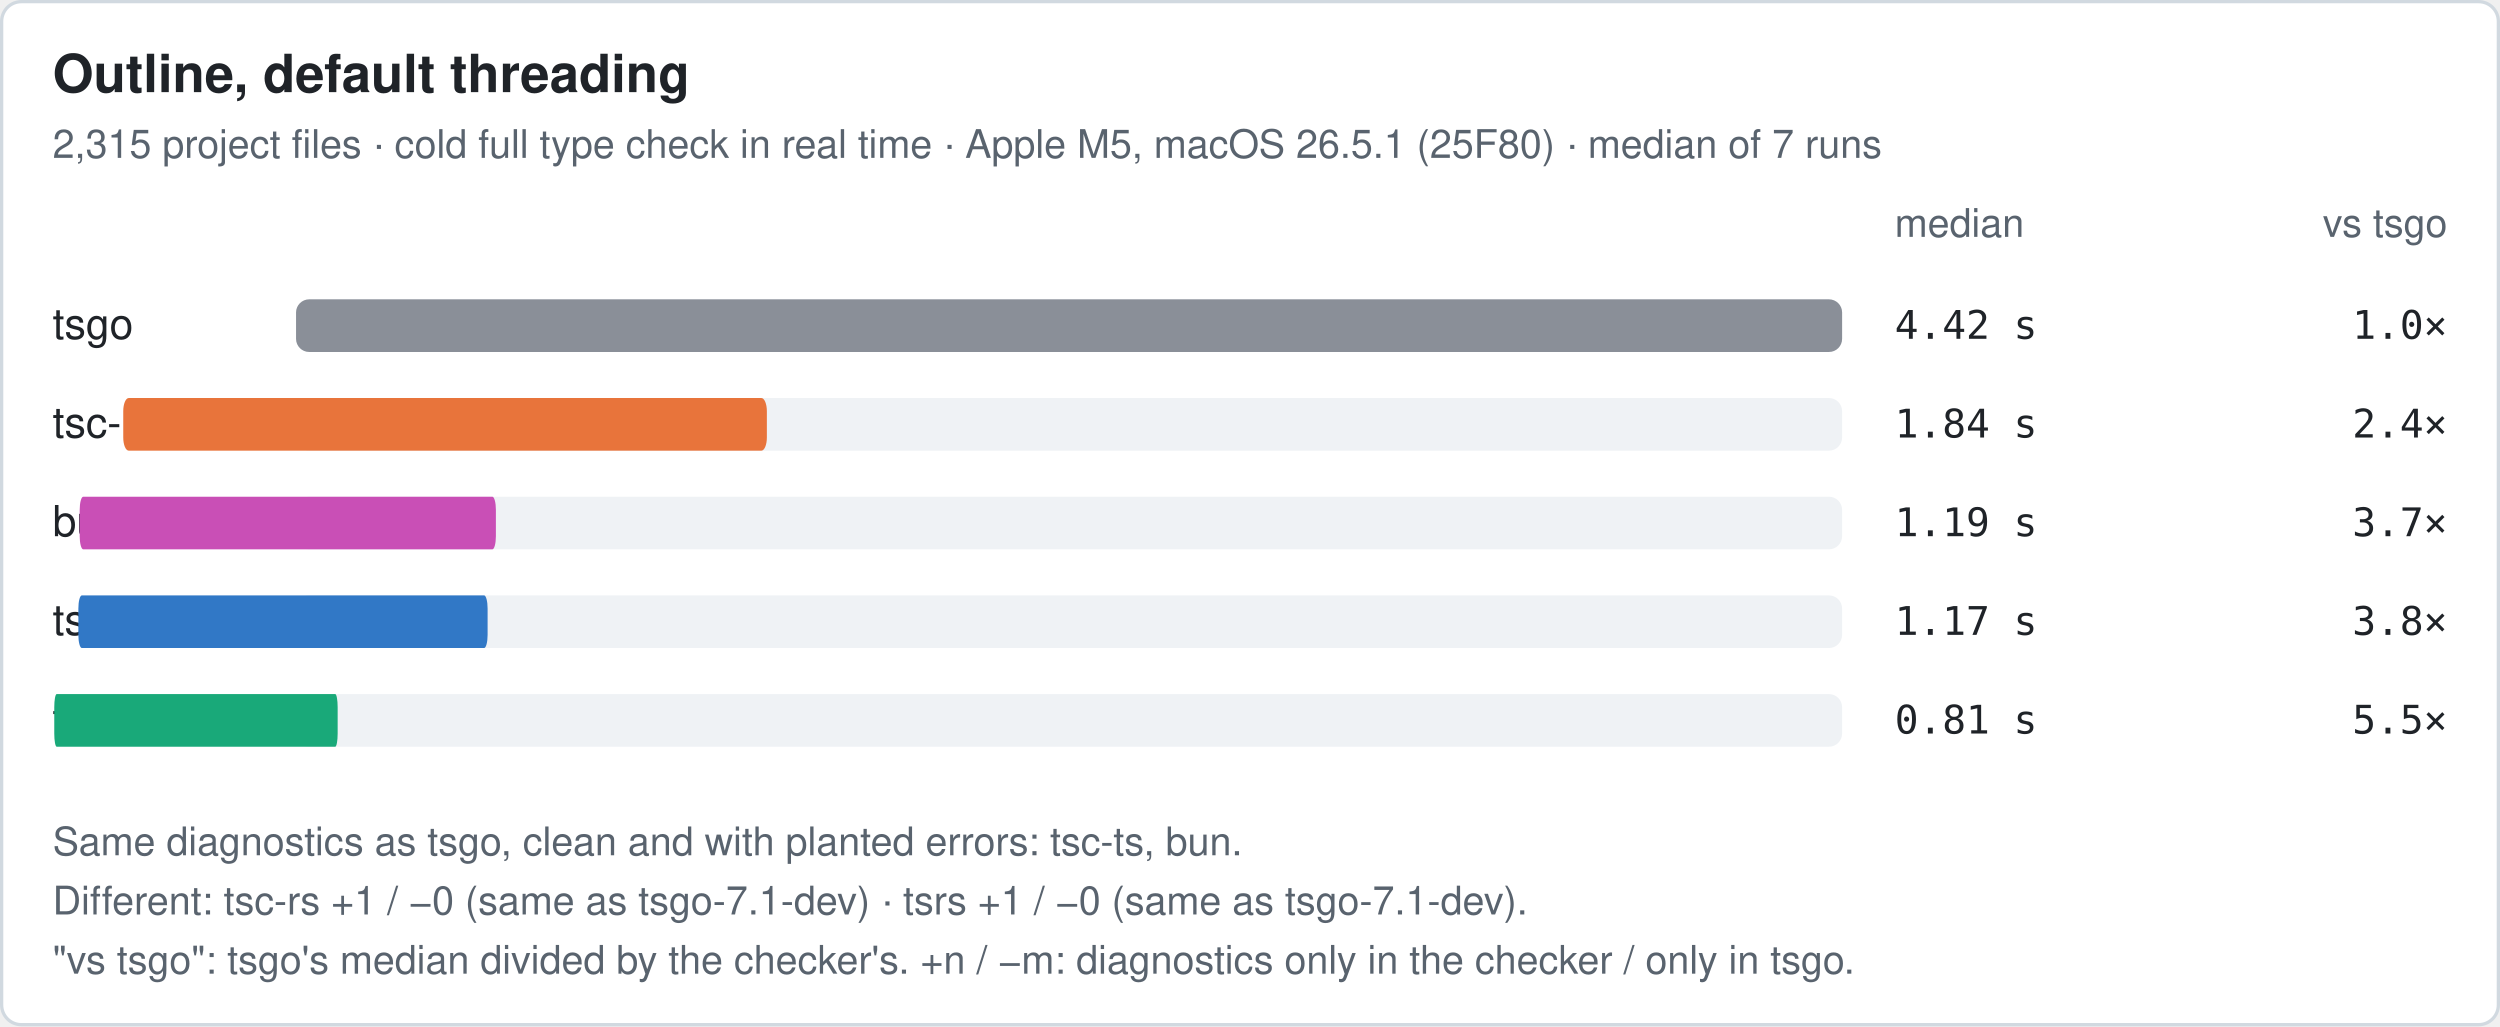
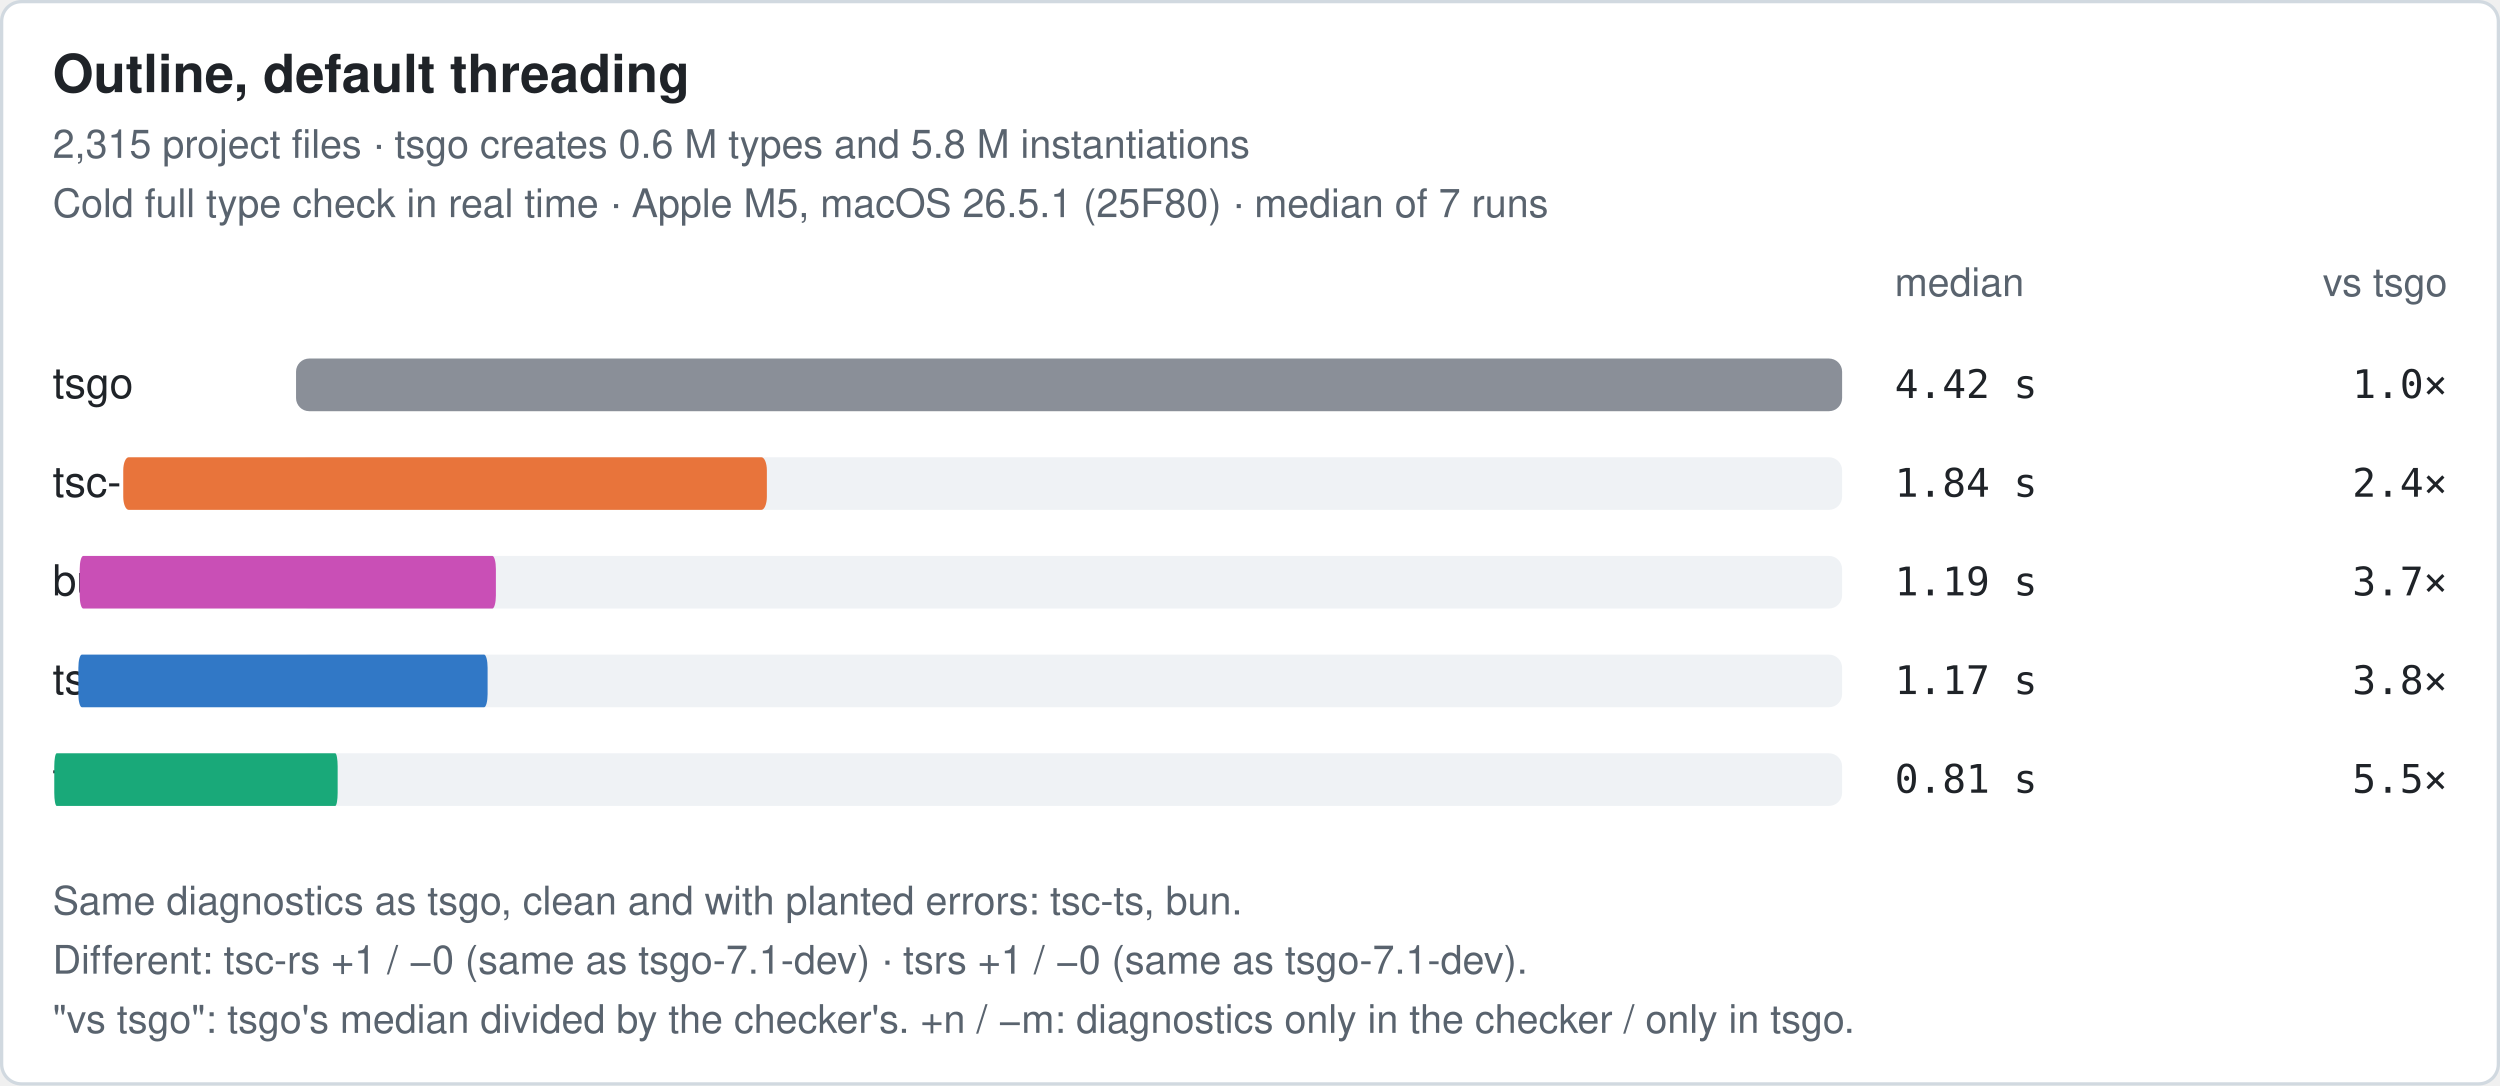
- <svg xmlns="http://www.w3.org/2000/svg" viewBox="0 0 760 312" width="760" height="312" role="img" aria-labelledby="t d">
+ <svg xmlns="http://www.w3.org/2000/svg" viewBox="0 0 760 330" width="760" height="330" role="img" aria-labelledby="t d">
  <style>
text{font-family:-apple-system,BlinkMacSystemFont,'Segoe UI',Helvetica,Arial,sans-serif;font-size:13px;fill:#1f2328}
.bg{fill:#ffffff;stroke:#d1d9e0}.track{fill:#eff2f5}
.title{font-size:16px;font-weight:600}.sub,.foot{font-size:12px;fill:#59636e}
.value{font-family:ui-monospace,SFMono-Regular,Menlo,Consolas,monospace;font-size:12px}
.bar{transform-box:fill-box;transform-origin:left center}.bar,.value{animation-duration:6.92s;animation-timing-function:linear;animation-iteration-count:infinite}
@keyframes b0{0%{transform:scaleX(0)}63.87%,100%{transform:scaleX(1)}}
@keyframes v0{0%,63.86%{opacity:0}63.87%,100%{opacity:1}}
.l0 .bar{animation-name:b0}.l0 .value{animation-name:v0}
@keyframes b1{0%{transform:scaleX(0)}26.59%,100%{transform:scaleX(0.4163)}}
@keyframes v1{0%,26.58%{opacity:0}26.59%,100%{opacity:1}}
.l1 .bar{animation-name:b1}.l1 .value{animation-name:v1}
@keyframes b2{0%{transform:scaleX(0)}17.20%,100%{transform:scaleX(0.2692)}}
@keyframes v2{0%,17.19%{opacity:0}17.20%,100%{opacity:1}}
.l2 .bar{animation-name:b2}.l2 .value{animation-name:v2}
@keyframes b3{0%{transform:scaleX(0)}16.91%,100%{transform:scaleX(0.2647)}}
@keyframes v3{0%,16.90%{opacity:0}16.91%,100%{opacity:1}}
.l3 .bar{animation-name:b3}.l3 .value{animation-name:v3}
@keyframes b4{0%{transform:scaleX(0)}11.71%,100%{transform:scaleX(0.1833)}}
@keyframes v4{0%,11.70%{opacity:0}11.71%,100%{opacity:1}}
.l4 .bar{animation-name:b4}.l4 .value{animation-name:v4}
@media (prefers-color-scheme:dark){.bg{fill:#0d1117;stroke:#3d444d}.track{fill:#21262d}text{fill:#e6edf3}.sub,.foot{fill:#9198a1}}
@media (prefers-reduced-motion:reduce){.bar,.value{animation:none}}
</style>
-   <rect class="bg" x="0.5" y="0.5" width="759" height="311" rx="6" />
+   <rect class="bg" x="0.5" y="0.5" width="759" height="329" rx="6" />
  <text class="title" x="16" y="28">Outline, default threading</text>
-   <text class="sub" x="16" y="48">2,315 project files · cold full type check in real time · Apple M5, macOS 26.5.1 (25F80) · median of 7 runs</text>
-   <text class="sub" x="576" y="72">median</text>
-   <text class="sub" x="744" y="72" text-anchor="end">vs tsgo</text>
+   <text class="sub" x="16" y="48">2,315 project files · tsgo creates 0.6 M types and 5.8 M instantiations</text>
+   <text class="sub" x="16" y="66">Cold full type check in real time · Apple M5, macOS 26.5.1 (25F80) · median of 7 runs</text>
+   <text class="sub" x="576" y="90">median</text>
+   <text class="sub" x="744" y="90" text-anchor="end">vs tsgo</text>
  <g class="l0">
-     <text class="name" x="16" y="103">tsgo</text>
-     <rect class="track" x="90" y="91" width="470" height="16" rx="4" />
-     <rect class="bar" x="90" y="91" width="470" height="16" rx="4" fill="#8a8f98" style="transform:scaleX(1)" />
-     <text class="value" x="576" y="103">4.42 s</text>
-     <text class="value" x="744" y="103" text-anchor="end">1.0×</text>
+     <text class="name" x="16" y="121">tsgo</text>
+     <rect class="track" x="90" y="109" width="470" height="16" rx="4" />
+     <rect class="bar" x="90" y="109" width="470" height="16" rx="4" fill="#8a8f98" style="transform:scaleX(1)" />
+     <text class="value" x="576" y="121">4.42 s</text>
+     <text class="value" x="744" y="121" text-anchor="end">1.0×</text>
  </g>
  <g class="l1">
-     <text class="name" x="16" y="133">tsc-rs</text>
-     <rect class="track" x="90" y="121" width="470" height="16" rx="4" />
-     <rect class="bar" x="90" y="121" width="470" height="16" rx="4" fill="#e8743b" style="transform:scaleX(0.4163)" />
-     <text class="value" x="576" y="133">1.84 s</text>
-     <text class="value" x="744" y="133" text-anchor="end">2.4×</text>
+     <text class="name" x="16" y="151">tsc-rs</text>
+     <rect class="track" x="90" y="139" width="470" height="16" rx="4" />
+     <rect class="bar" x="90" y="139" width="470" height="16" rx="4" fill="#e8743b" style="transform:scaleX(0.4163)" />
+     <text class="value" x="576" y="151">1.84 s</text>
+     <text class="value" x="744" y="151" text-anchor="end">2.4×</text>
  </g>
  <g class="l2">
-     <text class="name" x="16" y="163">bun</text>
-     <rect class="track" x="90" y="151" width="470" height="16" rx="4" />
-     <rect class="bar" x="90" y="151" width="470" height="16" rx="4" fill="#c94fb6" style="transform:scaleX(0.2692)" />
-     <text class="value" x="576" y="163">1.19 s</text>
-     <text class="value" x="744" y="163" text-anchor="end">3.7×</text>
+     <text class="name" x="16" y="181">bun</text>
+     <rect class="track" x="90" y="169" width="470" height="16" rx="4" />
+     <rect class="bar" x="90" y="169" width="470" height="16" rx="4" fill="#c94fb6" style="transform:scaleX(0.2692)" />
+     <text class="value" x="576" y="181">1.19 s</text>
+     <text class="value" x="744" y="181" text-anchor="end">3.7×</text>
  </g>
  <g class="l3">
-     <text class="name" x="16" y="193">tsc-ts</text>
-     <rect class="track" x="90" y="181" width="470" height="16" rx="4" />
-     <rect class="bar" x="90" y="181" width="470" height="16" rx="4" fill="#3178c6" style="transform:scaleX(0.2647)" />
-     <text class="value" x="576" y="193">1.17 s</text>
-     <text class="value" x="744" y="193" text-anchor="end">3.8×</text>
+     <text class="name" x="16" y="211">tsc-ts</text>
+     <rect class="track" x="90" y="199" width="470" height="16" rx="4" />
+     <rect class="bar" x="90" y="199" width="470" height="16" rx="4" fill="#3178c6" style="transform:scaleX(0.2647)" />
+     <text class="value" x="576" y="211">1.17 s</text>
+     <text class="value" x="744" y="211" text-anchor="end">3.8×</text>
  </g>
  <g class="l4">
-     <text class="name" x="16" y="223">tsrs</text>
-     <rect class="track" x="90" y="211" width="470" height="16" rx="4" />
-     <rect class="bar" x="90" y="211" width="470" height="16" rx="4" fill="#19a979" style="transform:scaleX(0.1833)" />
-     <text class="value" x="576" y="223">0.81 s</text>
-     <text class="value" x="744" y="223" text-anchor="end">5.5×</text>
+     <text class="name" x="16" y="241">tsrs</text>
+     <rect class="track" x="90" y="229" width="470" height="16" rx="4" />
+     <rect class="bar" x="90" y="229" width="470" height="16" rx="4" fill="#19a979" style="transform:scaleX(0.1833)" />
+     <text class="value" x="576" y="241">0.81 s</text>
+     <text class="value" x="744" y="241" text-anchor="end">5.5×</text>
  </g>
-   <text class="foot" x="16" y="260">Same diagnostics as tsgo, clean and with planted errors: tsc-ts, bun.</text>
-   <text class="foot" x="16" y="278">Different: tsc-rs +1 / −0 (same as tsgo-7.1-dev) · tsrs +1 / −0 (same as tsgo-7.1-dev).</text>
-   <text class="foot" x="16" y="296">"vs tsgo": tsgo's median divided by the checker's. +n / −m: diagnostics only in the checker / only in tsgo.</text>
+   <text class="foot" x="16" y="278">Same diagnostics as tsgo, clean and with planted errors: tsc-ts, bun.</text>
+   <text class="foot" x="16" y="296">Different: tsc-rs +1 / −0 (same as tsgo-7.1-dev) · tsrs +1 / −0 (same as tsgo-7.1-dev).</text>
+   <text class="foot" x="16" y="314">"vs tsgo": tsgo's median divided by the checker's. +n / −m: diagnostics only in the checker / only in tsgo.</text>
</svg>
